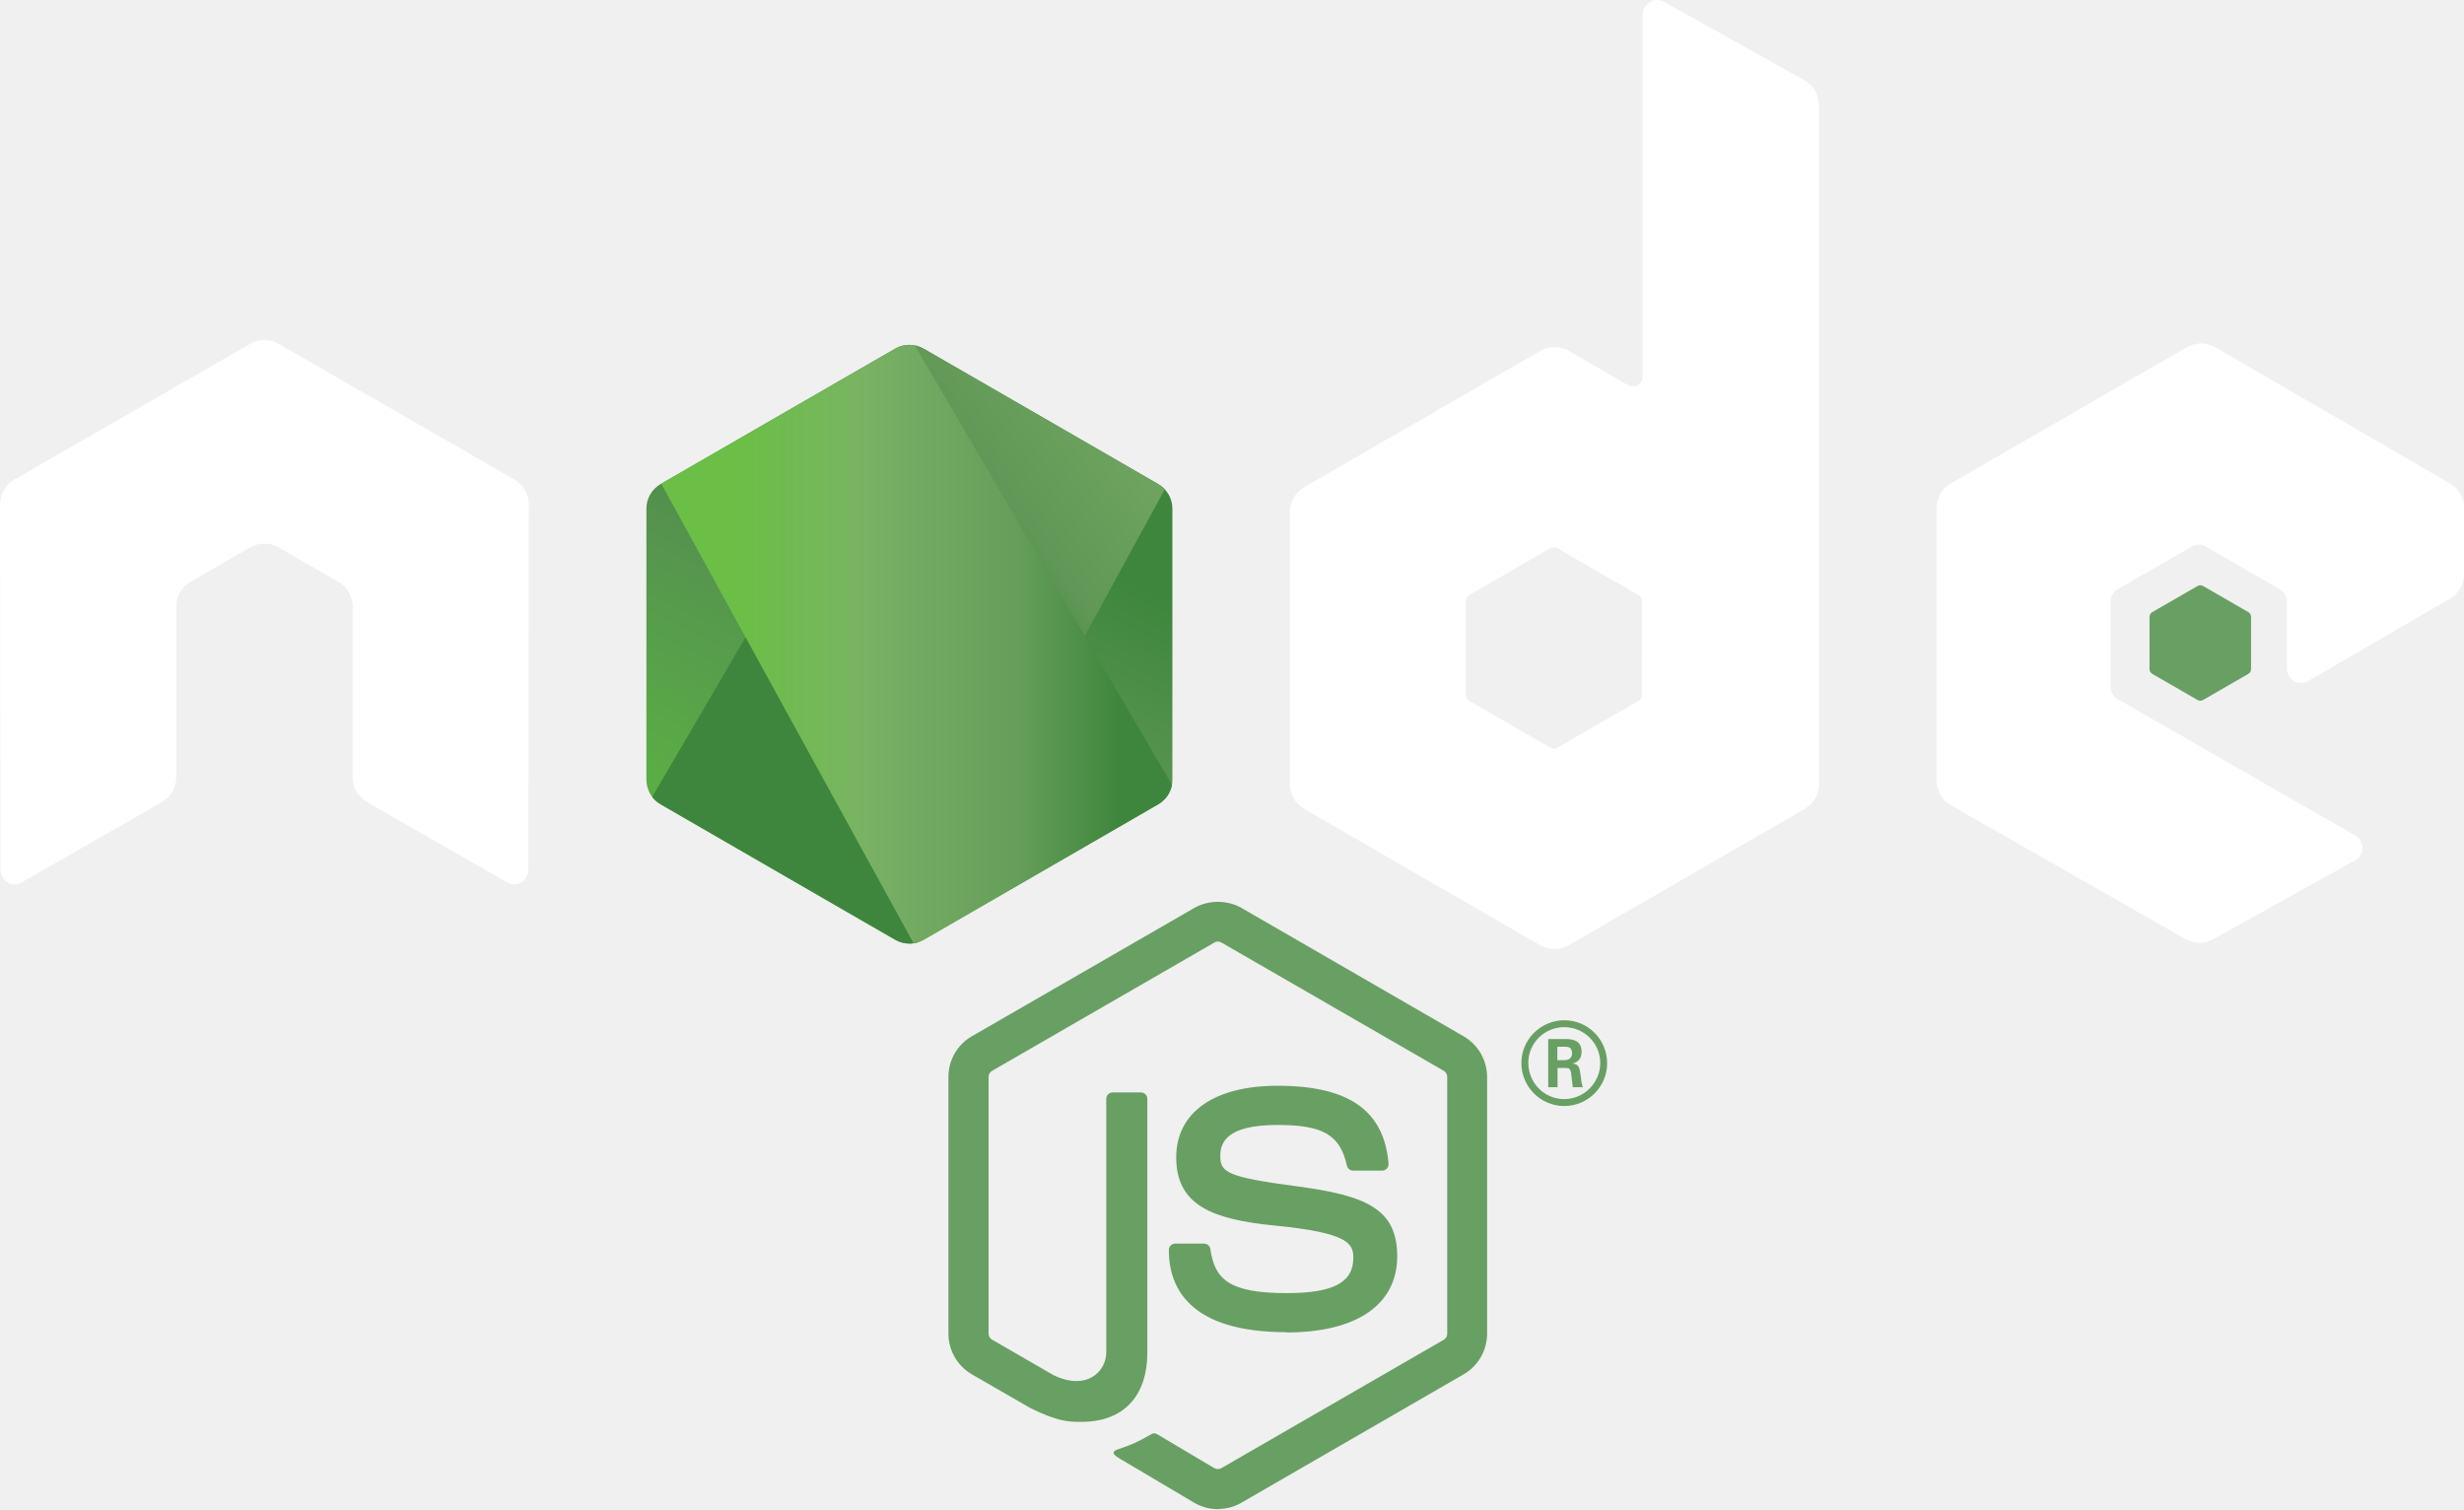
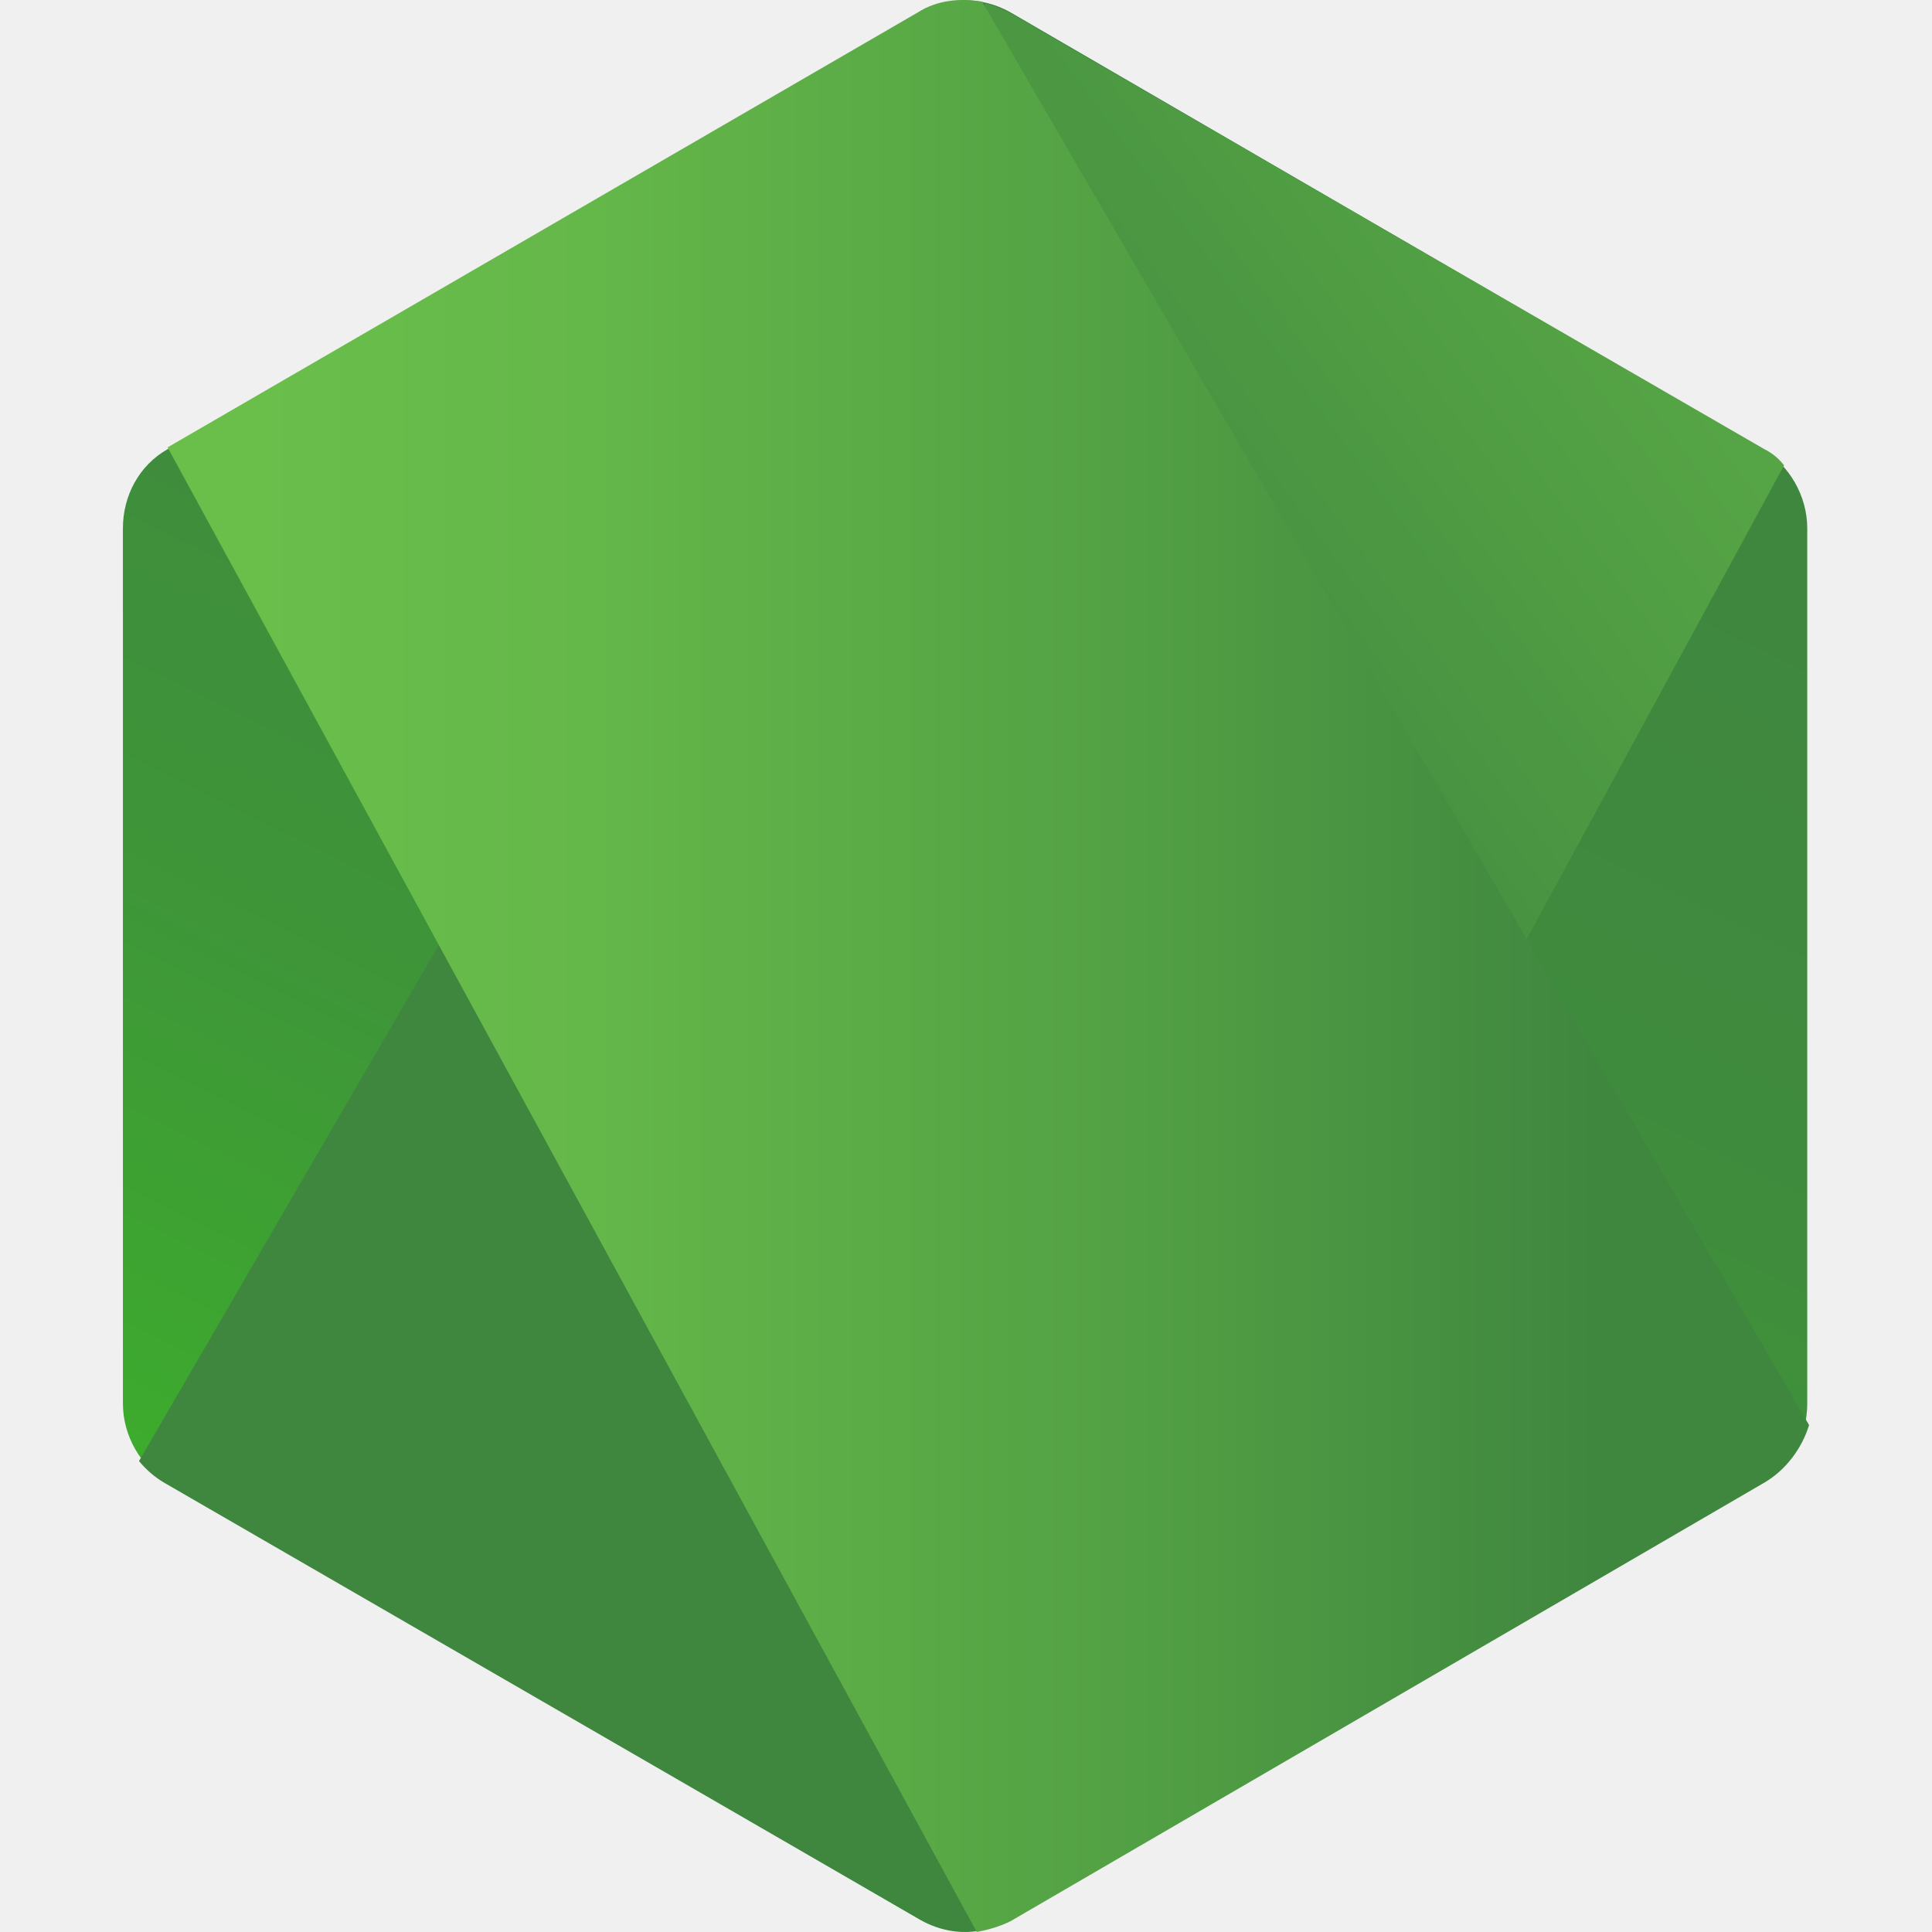
- <svg xmlns="http://www.w3.org/2000/svg" width="589.827" height="361.238" viewBox="0 0 442.37 270.929">
+ <svg xmlns="http://www.w3.org/2000/svg" width="128" height="128" viewBox="0 0 128 128">
+   <path fill="url(#IconifyId191d5e60c7fc51cea5)" d="M66.958.825a6.07 6.07 0 0 0-6.035 0L11.103 29.76c-1.895 1.072-2.96 3.095-2.96 5.24v57.988c0 2.143 1.183 4.167 2.958 5.24l49.82 28.934a6.07 6.07 0 0 0 6.036 0l49.82-28.935c1.894-1.072 2.958-3.096 2.958-5.24V35c0-2.144-1.183-4.167-2.958-5.24z" />
+   <path fill="url(#IconifyId191d5e60c7fc51cea6)" d="M116.897 29.76L66.841.825A8 8 0 0 0 65.302.23L9.21 96.798a6.3 6.3 0 0 0 1.657 1.43l50.057 28.934c1.42.833 3.076 1.072 4.615.595l52.66-96.925a3.7 3.7 0 0 0-1.302-1.072" />
+   <path fill="url(#IconifyId191d5e60c7fc51cea7)" d="M116.898 98.225c1.42-.833 2.485-2.262 2.958-3.81L65.066.108c-1.42-.238-2.959-.119-4.26.715L11.104 29.639l53.606 98.355c.71-.12 1.54-.358 2.25-.715z" />
  <defs>
-     <linearGradient id="b" x1="-.348" x2="1.251" gradientTransform="rotate(116.114 53.1 202.97) scale(86.48)" gradientUnits="userSpaceOnUse">
-       <stop offset=".3" stop-color="#3e863d" />
-       <stop offset=".5" stop-color="#55934f" />
-       <stop offset=".8" stop-color="#5aad45" />
+     <linearGradient id="IconifyId191d5e60c7fc51cea5" x1="34.513" x2="27.157" y1="15.535" y2="30.448" gradientTransform="translate(-129.242 -73.715)scale(6.18523)" gradientUnits="userSpaceOnUse">
+       <stop stop-color="#3F873F" />
+       <stop offset=".33" stop-color="#3F8B3D" />
+       <stop offset=".637" stop-color="#3E9638" />
+       <stop offset=".934" stop-color="#3DA92E" />
+       <stop offset="1" stop-color="#3DAE2B" />
    </linearGradient>
-     <linearGradient id="d" x1="-.456" x2=".582" gradientTransform="rotate(-36.46 550.846 -214.337) scale(132.798)" gradientUnits="userSpaceOnUse">
-       <stop offset=".57" stop-color="#3e863d" />
-       <stop offset=".72" stop-color="#619857" />
-       <stop offset="1" stop-color="#76ac64" />
+     <linearGradient id="IconifyId191d5e60c7fc51cea6" x1="30.009" x2="50.533" y1="23.359" y2="8.288" gradientTransform="translate(-129.242 -73.715)scale(6.18523)" gradientUnits="userSpaceOnUse">
+       <stop offset=".138" stop-color="#3F873F" />
+       <stop offset=".402" stop-color="#52A044" />
+       <stop offset=".713" stop-color="#64B749" />
+       <stop offset=".908" stop-color="#6ABF4B" />
    </linearGradient>
-     <linearGradient id="f" x1=".043" x2=".984" gradientTransform="translate(192.862 279.652) scale(97.417)" gradientUnits="userSpaceOnUse">
-       <stop offset=".16" stop-color="#6bbf47" />
-       <stop offset=".38" stop-color="#79b461" />
-       <stop offset=".47" stop-color="#75ac64" />
-       <stop offset=".7" stop-color="#659e5a" />
-       <stop offset=".9" stop-color="#3e863d" />
+     <linearGradient id="IconifyId191d5e60c7fc51cea7" x1="21.917" x2="40.555" y1="22.261" y2="22.261" gradientTransform="translate(-129.242 -73.715)scale(6.18523)" gradientUnits="userSpaceOnUse">
+       <stop offset=".092" stop-color="#6ABF4B" />
+       <stop offset=".287" stop-color="#64B749" />
+       <stop offset=".598" stop-color="#52A044" />
+       <stop offset=".862" stop-color="#3F873F" />
    </linearGradient>
-     <clipPath id="a">
-       <path d="m239.03 226.605-42.13 24.317a5.085 5.085 0 0 0-2.546 4.406v48.668c0 1.817.968 3.496 2.546 4.406l42.133 24.336a5.1 5.1 0 0 0 5.09 0l42.126-24.336a5.096 5.096 0 0 0 2.54-4.406v-48.668c0-1.816-.97-3.496-2.55-4.406l-42.12-24.317a5.123 5.123 0 0 0-5.1 0" />
-     </clipPath>
-     <clipPath id="c">
-       <path d="M195.398 307.086c.403.523.907.976 1.5 1.316l36.14 20.875 6.02 3.46c.9.52 1.926.74 2.934.665.336-.027.672-.09 1-.183l44.434-81.36c-.34-.37-.738-.68-1.184-.94l-27.586-15.93-14.582-8.39a5.318 5.318 0 0 0-1.32-.53zm0 0" />
-     </clipPath>
-     <clipPath id="e">
-       <path d="M241.066 225.953a5.14 5.14 0 0 0-2.035.652l-42.01 24.247 45.3 82.51c.63-.09 1.25-.3 1.81-.624l42.13-24.336a5.105 5.105 0 0 0 2.46-3.476l-46.18-78.89a5.29 5.29 0 0 0-1.03-.102c-.14 0-.28.007-.42.02" />
-     </clipPath>
  </defs>
-   <path fill="#689f63" d="M218.647 270.93c-1.46 0-2.91-.383-4.19-1.12l-13.337-7.896c-1.992-1.114-1.02-1.508-.363-1.735 2.656-.93 3.195-1.14 6.03-2.75.298-.17.688-.11.993.07l10.246 6.08c.37.2.895.2 1.238 0l39.95-23.06c.37-.21.61-.64.61-1.08v-46.1c0-.46-.24-.87-.618-1.1l-39.934-23.04c-.37-.22-.86-.22-1.23 0l-39.926 23.04c-.387.22-.633.65-.633 1.09v46.1c0 .44.24.86.62 1.07l10.94 6.32c5.94 2.97 9.57-.53 9.57-4.05v-45.5c0-.65.51-1.15 1.16-1.15h5.06c.63 0 1.15.5 1.15 1.15v45.52c0 7.92-4.32 12.47-11.83 12.47-2.31 0-4.13 0-9.21-2.5l-10.48-6.04a8.447 8.447 0 0 1-4.19-7.29v-46.1c0-3 1.6-5.8 4.19-7.28l39.99-23.07c2.53-1.43 5.89-1.43 8.4 0l39.94 23.08a8.428 8.428 0 0 1 4.19 7.28v46.1c0 2.99-1.61 5.78-4.19 7.28l-39.94 23.07a8.397 8.397 0 0 1-4.21 1.12" />
-   <path fill="#689f63" d="M230.987 239.164c-17.48 0-21.145-8.024-21.145-14.754 0-.64.516-1.15 1.157-1.15h5.16c.57 0 1.05.415 1.14.978.78 5.258 3.1 7.91 13.67 7.91 8.42 0 12-1.902 12-6.367 0-2.57-1.02-4.48-14.1-5.76-10.94-1.08-17.7-3.49-17.7-12.24 0-8.06 6.8-12.86 18.19-12.86 12.79 0 19.13 4.44 19.93 13.98a1.164 1.164 0 0 1-1.16 1.26h-5.19c-.54 0-1.01-.38-1.12-.9-1.25-5.53-4.27-7.3-12.48-7.3-9.19 0-10.26 3.2-10.26 5.6 0 2.91 1.26 3.76 13.66 5.4 12.28 1.63 18.11 3.93 18.11 12.56 0 8.7-7.26 13.69-19.92 13.69m48.66-48.89h1.34c1.1 0 1.31-.77 1.31-1.22 0-1.18-.81-1.18-1.26-1.18h-1.38zm-1.63-3.78h2.97c1.02 0 3.02 0 3.02 2.28 0 1.59-1.02 1.92-1.63 2.12 1.19.08 1.27.86 1.43 1.96.08.69.21 1.88.45 2.28h-1.83c-.05-.4-.33-2.6-.33-2.72-.12-.49-.29-.73-.9-.73h-1.51v3.46h-1.67zm-3.57 4.3c0 3.58 2.89 6.48 6.44 6.48 3.58 0 6.47-2.96 6.47-6.48 0-3.59-2.93-6.44-6.48-6.44-3.5 0-6.44 2.81-6.44 6.43m14.16.03c0 4.24-3.47 7.7-7.7 7.7-4.2 0-7.7-3.42-7.7-7.7 0-4.36 3.58-7.7 7.7-7.7 4.15 0 7.69 3.35 7.69 7.7" />
-   <path fill="#fff" fill-rule="evenodd" d="M94.936 90.55c0-1.84-.97-3.53-2.558-4.445l-42.356-24.37a4.946 4.946 0 0 0-2.328-.67h-.438c-.812.03-1.613.25-2.34.67L2.562 86.105A5.154 5.154 0 0 0 0 90.555l.093 65.64c0 .91.47 1.76 1.27 2.21.78.48 1.76.48 2.54 0l25.18-14.42c1.59-.946 2.56-2.618 2.56-4.44V108.88a5.1 5.1 0 0 1 2.555-4.43l10.72-6.174a5.086 5.086 0 0 1 2.56-.688c.876 0 1.77.226 2.544.687l10.715 6.172c1.586.91 2.56 2.6 2.56 4.43v30.663c0 1.82.983 3.5 2.565 4.44l25.164 14.41a2.5 2.5 0 0 0 2.56 0 2.568 2.568 0 0 0 1.268-2.21zm199.868 34.176c0 .457-.243.88-.64 1.106l-14.548 8.386a1.282 1.282 0 0 1-1.277 0l-14.55-8.386c-.4-.227-.64-.65-.64-1.106V107.93c0-.458.24-.88.63-1.11l14.54-8.4c.4-.23.89-.23 1.29 0l14.55 8.4c.4.23.64.652.64 1.11zM298.734.324a2.568 2.568 0 0 0-2.544.027c-.78.46-1.262 1.3-1.262 2.21v65a1.788 1.788 0 0 1-2.684 1.55L281.634 63a5.108 5.108 0 0 0-5.112 0l-42.37 24.453a5.105 5.105 0 0 0-2.56 4.42v48.92c0 1.83.977 3.51 2.56 4.43l42.37 24.47c1.582.91 3.53.91 5.117 0l42.37-24.48c1.58-.92 2.56-2.6 2.56-4.43V18.863a5.128 5.128 0 0 0-2.63-4.47zm141.093 107.164a5.116 5.116 0 0 0 2.543-4.422V91.21c0-1.824-.97-3.507-2.547-4.425l-42.1-24.44a5.113 5.113 0 0 0-5.13 0l-42.36 24.45c-1.59.92-2.56 2.6-2.56 4.43v48.9c0 1.84.99 3.54 2.58 4.45l42.09 23.99c1.55.89 3.45.9 5.02.03l25.46-14.15c.8-.45 1.31-1.3 1.31-2.22 0-.92-.49-1.78-1.29-2.23l-42.62-24.46c-.8-.45-1.29-1.3-1.29-2.21v-15.34c0-.916.48-1.76 1.28-2.216l13.26-7.65c.79-.46 1.76-.46 2.55 0l13.27 7.65c.79.45 1.28 1.3 1.28 2.21v12.06c0 .91.49 1.76 1.28 2.22.79.45 1.77.45 2.56-.01zm0 0" />
-   <path fill="#689f63" fill-rule="evenodd" d="M394.538 105.2a.97.97 0 0 1 .98 0l8.13 4.69c.304.176.49.5.49.85v9.39c0 .35-.186.674-.49.85l-8.13 4.69a.97.97 0 0 1-.98 0l-8.125-4.69a.979.979 0 0 1-.5-.85v-9.39c0-.35.18-.674.49-.85zm0 0" />
-   <g clip-path="url(#a)" transform="translate(-78.306 -164.016)">
-     <path fill="url(#b)" d="m331.363 246.793-118.715-58.19-60.87 124.174L270.49 370.97zm0 0" />
-   </g>
-   <g clip-path="url(#c)" transform="translate(-78.306 -164.016)">
-     <path fill="url(#d)" d="m144.07 264.004 83.825 113.453 110.86-81.906-83.83-113.45zm0 0" />
-   </g>
-   <g clip-path="url(#e)" transform="translate(-78.306 -164.016)">
-     <path fill="url(#f)" d="M197.02 225.934v107.43h91.683v-107.43zm0 0" />
-   </g>
</svg>
